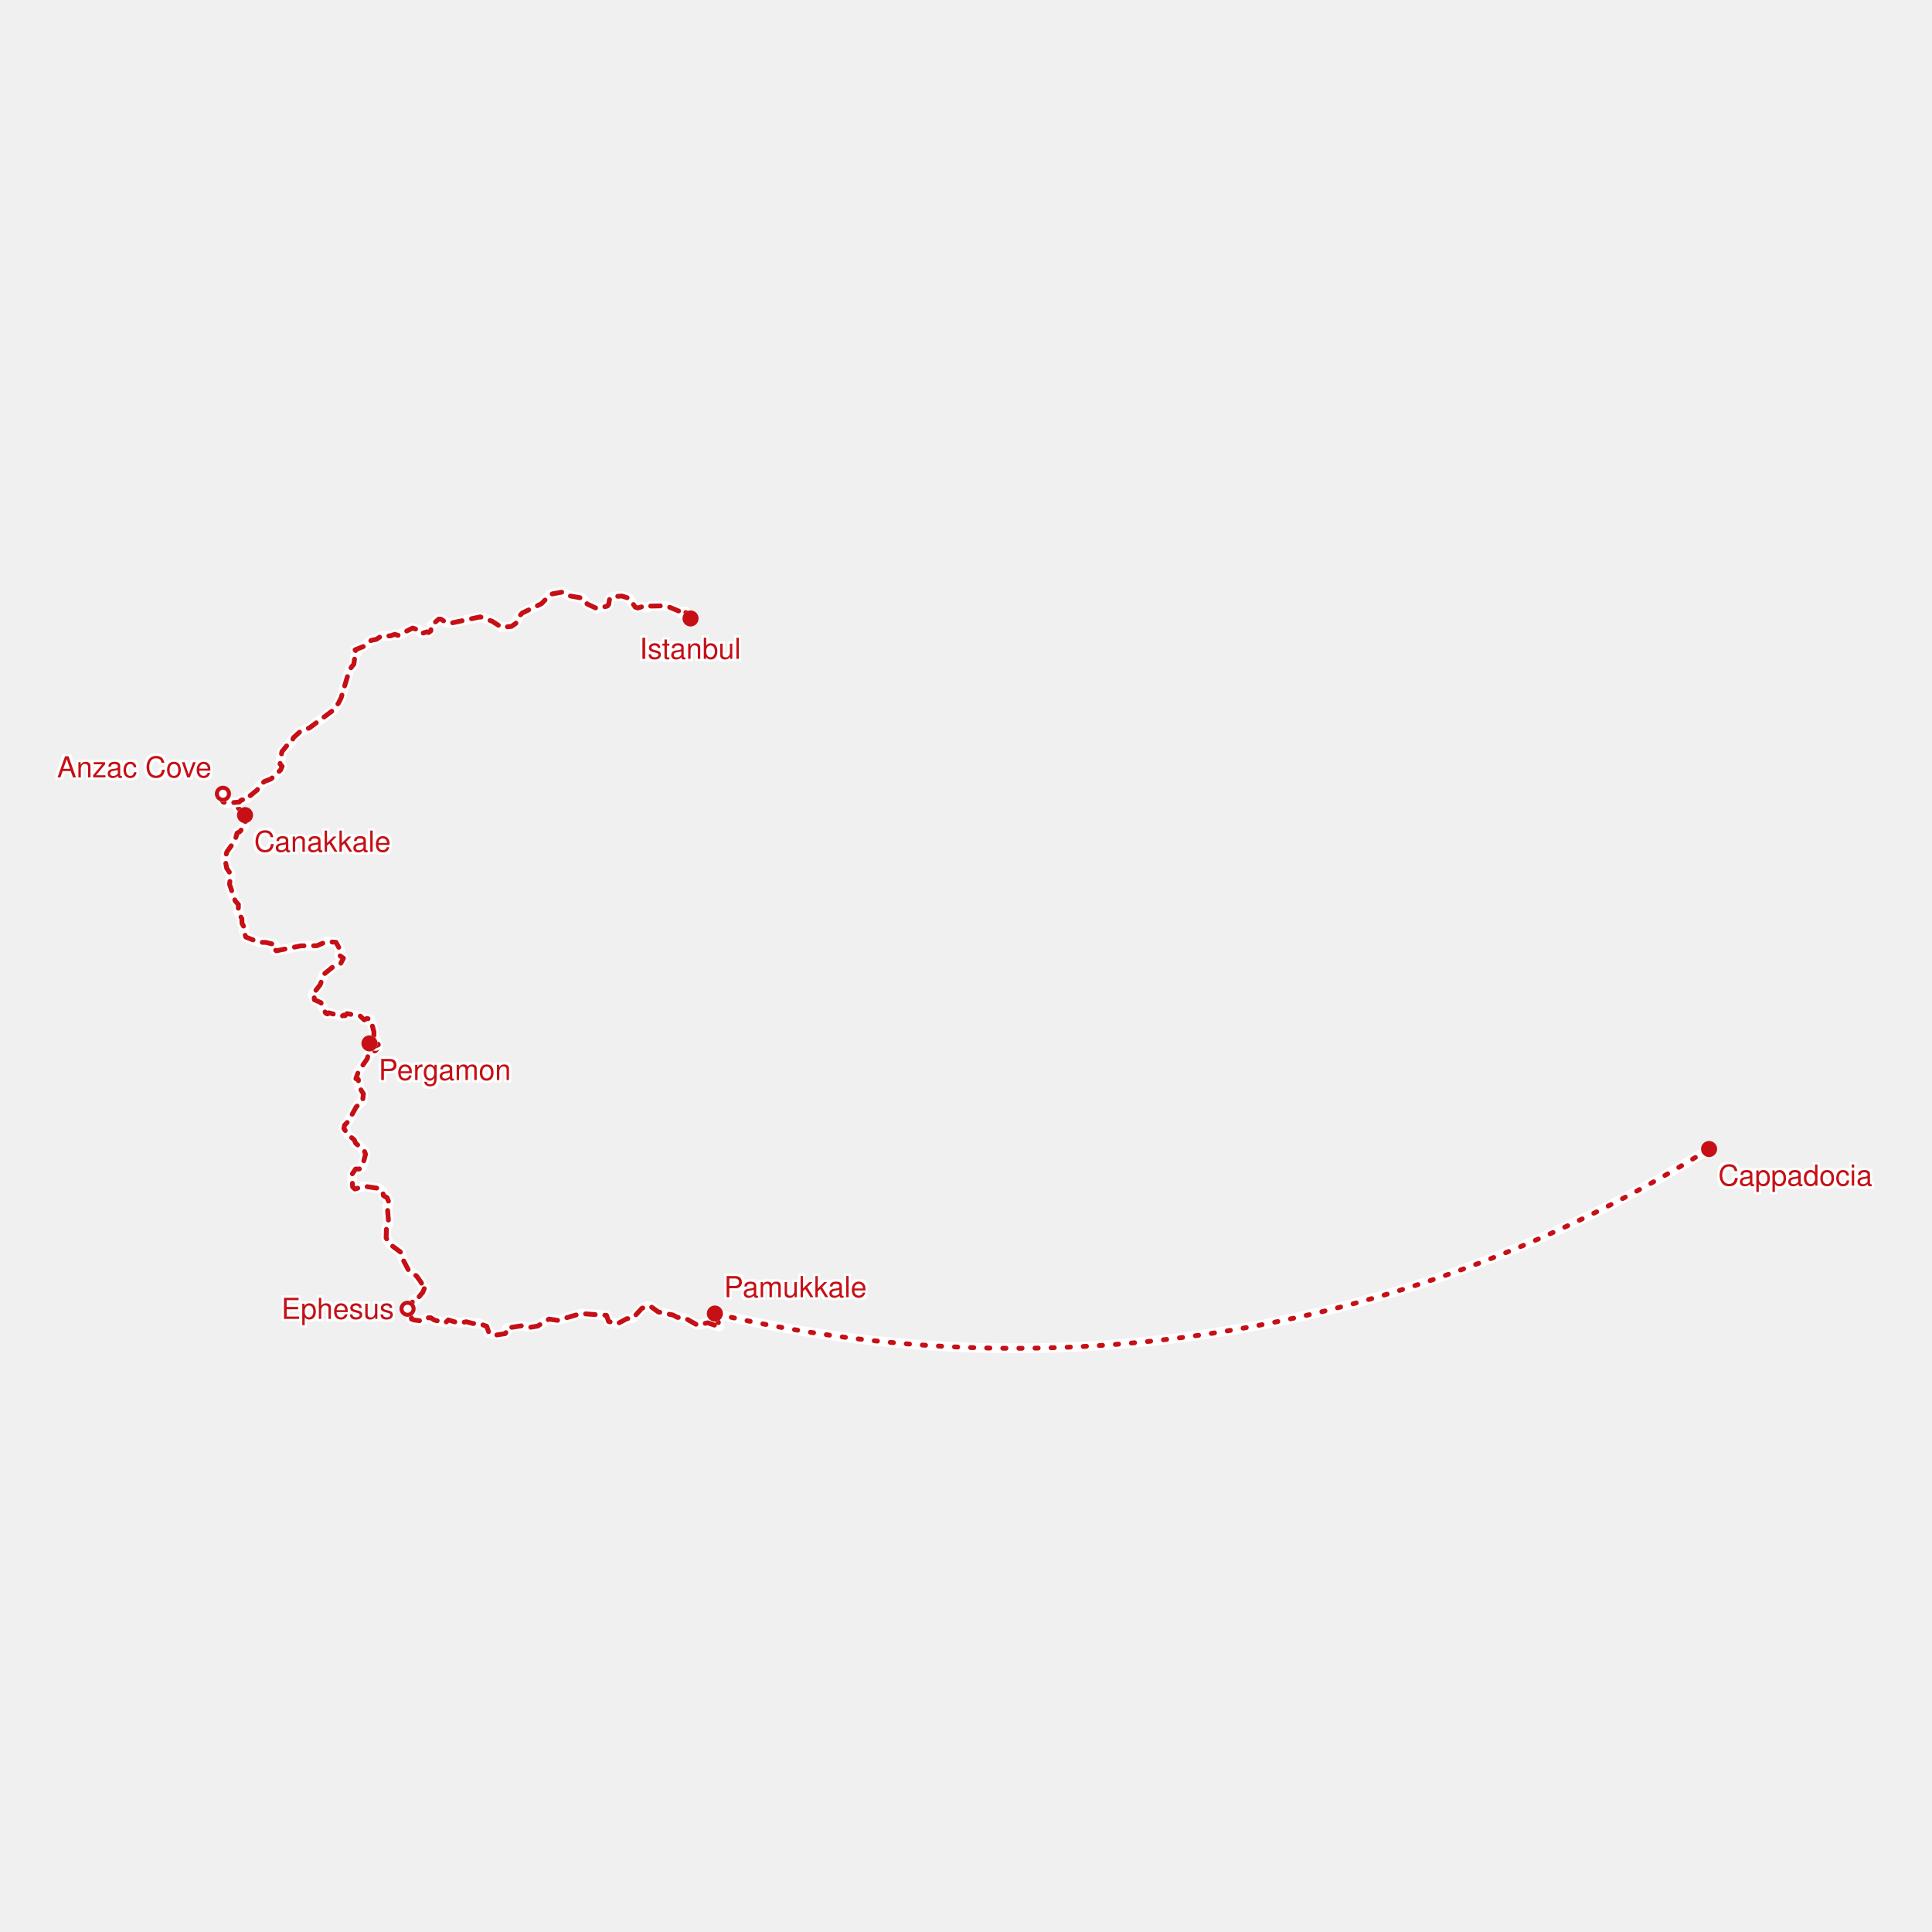
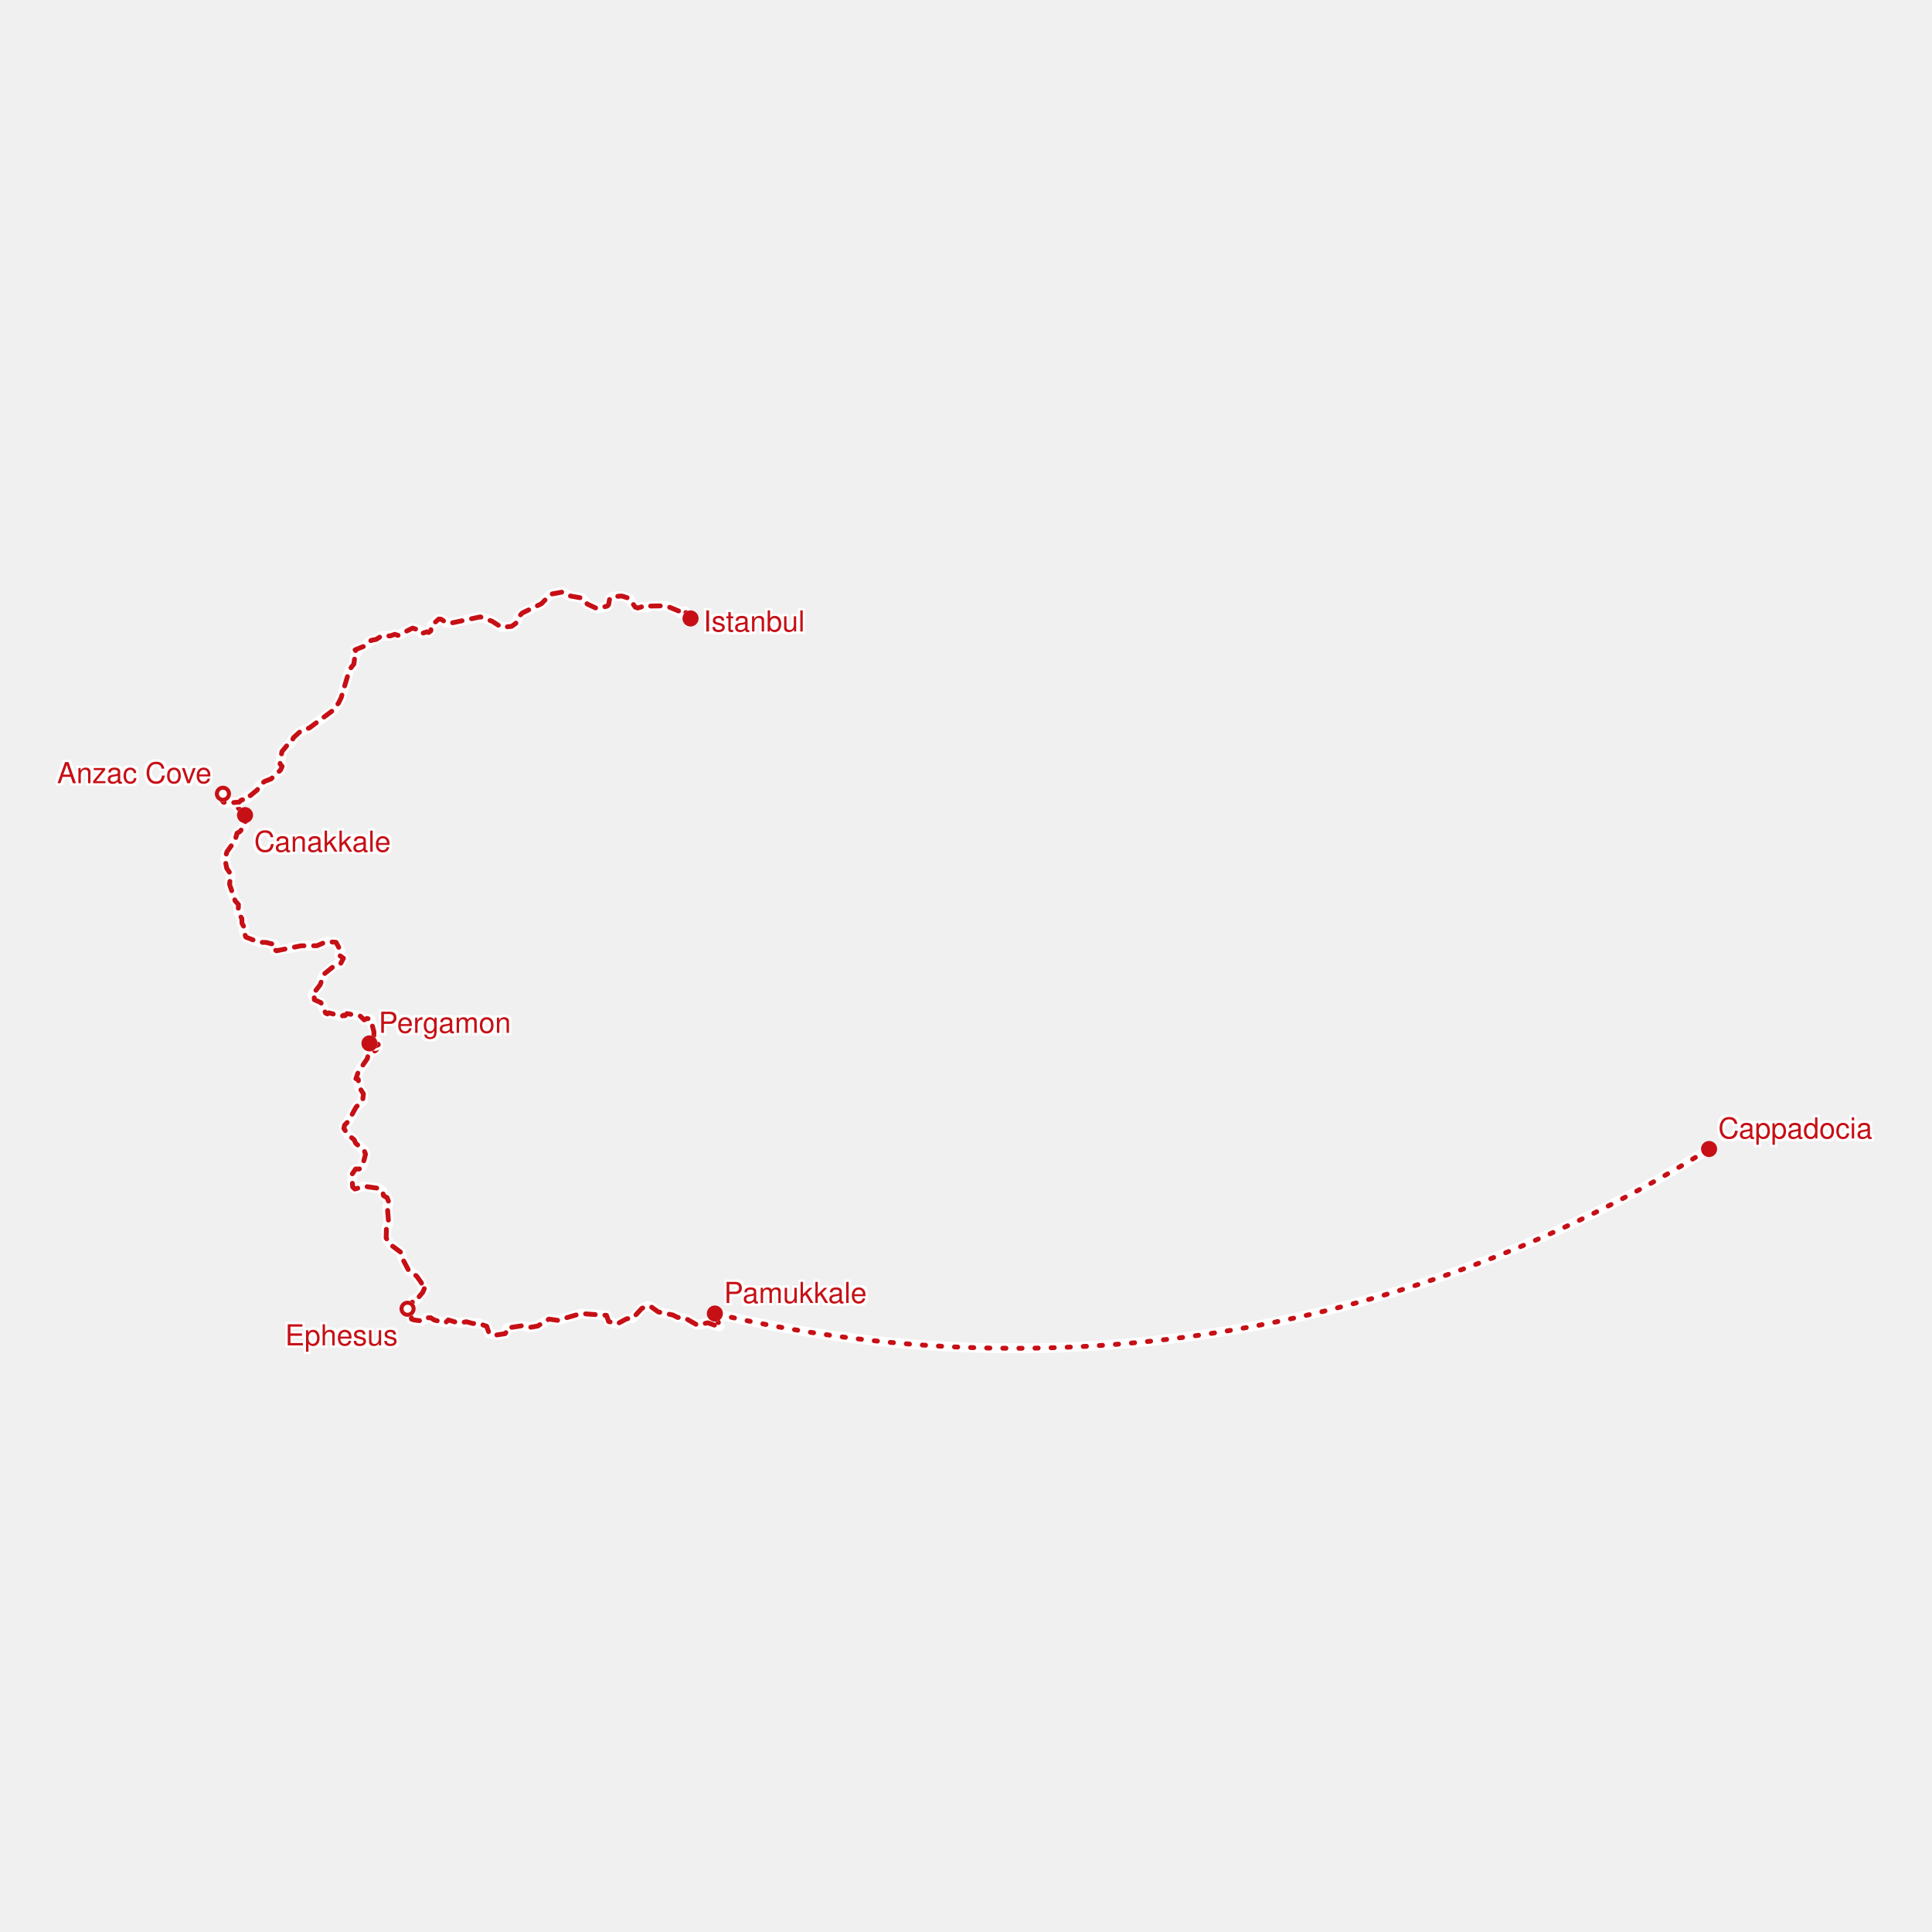
<svg xmlns="http://www.w3.org/2000/svg" version="1.1" viewBox="0 0 1200 1200">
  <style>
    .lineBackground {
      fill: none;
      stroke-width: 6;
      stroke: #FFFFFF;
      stroke-linejoin: round;
      stroke-linecap: round;
    }
  </style>
  <style>
    .line {
      fill: none;
      stroke-width: 3;
      stroke: #C61016;
      stroke-linejoin: round;
      stroke-dasharray: 6 6;
      stroke-linecap: round;
    }
  </style>
  <style>
    .flying {
      stroke-dasharray: 2 8;
    }
  </style>
  <style>
    .ferry {
      stroke-dasharray: 2 12;
    }
  </style>
  <style>
    .stage {
      r: 5;
      fill: #C61016;
    }
  </style>
  <style>
    .home {
      fill: #C61016;
    }
  </style>
  <style>
    .partialAttendance {
      opacity: 0.5;
    }
  </style>
  <style>
    .dayStop {
      r: 3.75;
      fill: none;
      stroke: #C61016;
      stroke-width: 2.5;
    }
  </style>
  <defs>
    <filter id="whiteOutlineEffect" width="200%" height="200%" x="-50%" y="-50%" color-interpolation-filters="sRGB">
      <feMorphology id="SvgjsFeMorphology1054" result="SvgjsFeMorphology1054" in="SourceAlpha" radius="1" operator="dilate" />
      <feColorMatrix id="SvgjsFeColorMatrix1055" result="SvgjsFeColorMatrix1055" in="SvgjsFeMorphology1054" values="-1 0 0 0 1 0 -1 0 0 1 0 0 -1 0 1 0 0 0 1 0" type="matrix" />
      <feMerge id="SvgjsFeMerge1056" result="SvgjsFeMerge1056" in="SourceGraphic">
        <feMergeNode id="SvgjsFeMergeNode1057" result="SvgjsFeMergeNode1057" in="SvgjsFeColorMatrix1055" />
        <feMergeNode id="SvgjsFeMergeNode1058" result="SvgjsFeMergeNode1058" in="SourceGraphic" />
      </feMerge>
    </filter>
    <mask id="SvgjsMask1059">
      <rect width="1200" height="1200" x="0" y="0" fill="white" />
      <circle r="5" cx="1061.538" cy="713.667" fill="black" />
      <circle r="5" cx="444.023" cy="815.872" fill="black" />
      <circle r="5" cx="253.14" cy="812.89" fill="black" />
      <circle r="5" cx="229.488" cy="648.065" fill="black" />
      <circle r="5" cx="152.182" cy="506.276" fill="black" />
      <circle r="5" cx="138.462" cy="493.017" fill="black" />
      <circle r="5" cx="428.909" cy="384.128" fill="black" />
    </mask>
  </defs>
  <style>
    .label {
      font-family: Helvetica;
      font-size: 18px;
      fill: #C61016;
      filter: url(#whiteOutlineEffect);
    }
  </style>
  <style>
    .labelRect {
      display: none;
    }
  </style>
  <style>
    .elevationMarker {
      fill: #C61016;
    }
  </style>
  <path d="M1061.538 713.668A813.69 813.69 0 0 1 444.023 815.872 " class="lineBackground" />
  <path d="M1061.538 713.668A813.69 813.69 0 0 1 444.023 815.872 " class="line flying" mask="url(#SvgjsMask1059)" />
  <path d="M444.015 815.89L447.108 823.712L446.591 824.008L439.621 821.625L433.078 822.989L425.634 818.762L420.821 818.244L417.944 816.775L408.814 814.847L404.371 811.637L402.409 811.092L398.611 812.681L393.061 818.734L389.224 819.114L383.241 822.348L378.016 820.768L376.709 816.994L360.87 815.873L346.269 820.082L340.988 819.311L333.915 823.649L329.193 824.443L324.164 823.443L314.924 824.87L314.751 826.986L313.735 828.361L308.217 829.212L303.784 828.117L302.299 823.773L296.756 821.798L293.791 822.063L289.709 820.969L284.91 821.783L278.436 819.832L276.64 821.611L269.726 819.899L267.568 818.479L265.322 818.5L261.862 820.445L257.267 819.877L255.606 819.334L254.879 813.028L253.136 812.901 " class="lineBackground" />
  <path d="M444.015 815.89L447.108 823.712L446.591 824.008L439.621 821.625L433.078 822.989L425.634 818.762L420.821 818.244L417.944 816.775L408.814 814.847L404.371 811.637L402.409 811.092L398.611 812.681L393.061 818.734L389.224 819.114L383.241 822.348L378.016 820.768L376.709 816.994L360.87 815.873L346.269 820.082L340.988 819.311L333.915 823.649L329.193 824.443L324.164 823.443L314.924 824.87L314.751 826.986L313.735 828.361L308.217 829.212L303.784 828.117L302.299 823.773L296.756 821.798L293.791 822.063L289.709 820.969L284.91 821.783L278.436 819.832L276.64 821.611L269.726 819.899L267.568 818.479L265.322 818.5L261.862 820.445L257.267 819.877L255.606 819.334L254.879 813.028L253.136 812.901 " class="line driving" mask="url(#SvgjsMask1059)" />
  <path d="M253.136 812.901L254.978 812.739L256.469 807.488L258.801 807.167L262.58 802.697L263.705 799.98L264.272 800.381L262.728 800.156L261.713 796.714L258.806 792.667L253.596 788.666L250.105 781.968L248.919 777.808L242.384 772.93L239.85 768.932L240.012 762.879L241.361 759.515L240.581 749.452L241.515 746.702L240.464 743.916L238.157 742.597L237.709 740.015L235.601 738.173L226.373 736.833L220.436 738.507L219.034 737.249L218.585 729.44L220.864 726.092L223.102 726.126L225.018 724.553L227.048 716.885L226.179 714.636L220.93 710.087L219.951 707.88L216.247 704.905L213.59 700.947L214.004 698.879L216.359 696.446L221.219 687.584L225.21 683.818L225.734 679.421L223.016 675.093L222.541 670.472L221.064 670.001L222.572 665.685L228.16 657.491L228.652 655.047L233.346 652.431L234.715 650.663L233.757 649.661L229.684 648.851 " class="lineBackground" />
  <path d="M253.136 812.901L254.978 812.739L256.469 807.488L258.801 807.167L262.58 802.697L263.705 799.98L264.272 800.381L262.728 800.156L261.713 796.714L258.806 792.667L253.596 788.666L250.105 781.968L248.919 777.808L242.384 772.93L239.85 768.932L240.012 762.879L241.361 759.515L240.581 749.452L241.515 746.702L240.464 743.916L238.157 742.597L237.709 740.015L235.601 738.173L226.373 736.833L220.436 738.507L219.034 737.249L218.585 729.44L220.864 726.092L223.102 726.126L225.018 724.553L227.048 716.885L226.179 714.636L220.93 710.087L219.951 707.88L216.247 704.905L213.59 700.947L214.004 698.879L216.359 696.446L221.219 687.584L225.21 683.818L225.734 679.421L223.016 675.093L222.541 670.472L221.064 670.001L222.572 665.685L228.16 657.491L228.652 655.047L233.346 652.431L234.715 650.663L233.757 649.661L229.684 648.851 " class="line driving" mask="url(#SvgjsMask1059)" />
  <path d="M229.684 648.851L233.202 649.696L234.984 648.91L232.198 643.976L232.267 640.91L230.213 633.156L227.94 632.554L226.215 633.47L223.784 631.12L215.493 629.561L214.22 630.906L213.306 630.55L212.439 631.218L204.174 629.088L203.379 629.778L202.24 629.253L199.321 622.742L195.258 620.962L195.137 619.093L193.943 618.056L198.889 611.599L201.16 605.111L207.992 599.571L211.699 598.283L213.319 595.176L210.577 593.232L211.363 590.202L208.694 585.264L202.795 584.871L196.832 587.405L186.974 587.443L171.617 590.569L170.583 589.693L171.237 588.141L170.624 586.689L165.31 585.373L160.99 585.272L152.693 582.04L151.37 578.431L151.65 575.906L150.308 573.532L150.219 570.56L147.925 566.714L148.105 561.835L146.038 559.524L142.601 549.343L143.235 542.875L140.798 539.239L139.703 533.387L140.96 529.057L145.96 522.09L147.241 517.48L148.965 516.58L151.535 513.31L153.511 506.432L152.181 506.274 " class="lineBackground" />
  <path d="M229.684 648.851L233.202 649.696L234.984 648.91L232.198 643.976L232.267 640.91L230.213 633.156L227.94 632.554L226.215 633.47L223.784 631.12L215.493 629.561L214.22 630.906L213.306 630.55L212.439 631.218L204.174 629.088L203.379 629.778L202.24 629.253L199.321 622.742L195.258 620.962L195.137 619.093L193.943 618.056L198.889 611.599L201.16 605.111L207.992 599.571L211.699 598.283L213.319 595.176L210.577 593.232L211.363 590.202L208.694 585.264L202.795 584.871L196.832 587.405L186.974 587.443L171.617 590.569L170.583 589.693L171.237 588.141L170.624 586.689L165.31 585.373L160.99 585.272L152.693 582.04L151.37 578.431L151.65 575.906L150.308 573.532L150.219 570.56L147.925 566.714L148.105 561.835L146.038 559.524L142.601 549.343L143.235 542.875L140.798 539.239L139.703 533.387L140.96 529.057L145.96 522.09L147.241 517.48L148.965 516.58L151.535 513.31L153.511 506.432L152.181 506.274 " class="line driving" mask="url(#SvgjsMask1059)" />
  <path d="M152.181 506.274L146.831 500.721L146.519 498.237L141.134 498.839L138.098 497.594L138.479 493.028 " class="lineBackground" />
  <path d="M152.181 506.274L146.831 500.721L146.519 498.237L141.134 498.839L138.098 497.594L138.479 493.028 " class="line driving" mask="url(#SvgjsMask1059)" />
  <path d="M138.479 493.028L137.966 497.155L138.726 498.211L141.205 498.823L148.602 498.176L149.684 497.069L153.778 495.775L153.985 494.511L155.519 494.157L159.78 490.638L161.264 487.779L164.348 485.336L168.345 483.808L174.278 478.262L175.232 475.979L173.937 474.527L175.08 466.885L178.082 463.231L180.484 461.752L182.406 458.034L186.234 454.573L192.25 452.072L206.805 441.223L210.303 436.599L211.892 433.366L217.085 415.923L219.789 412.462L220.391 408.002L221.794 405.307L220.549 403.622L226.143 401.387L230.537 397.754L233.759 397.098L237.046 394.915L242.253 394.991L245.235 393.998L247.196 394.643L256.283 390.115L260.611 391.528L261.888 393.485L265.203 392.445L266.261 392.881L267.587 391.834L267.885 388.641L272.52 384.491L273.929 384.588L276.97 386.601L279.913 387.068L298.274 383.157L305.654 385.858L311.555 389.652L317.747 389.036L320.372 387.183L321.796 383.472L324.423 380.726L336.321 374.977L341.997 369.087L349.156 367.761L353.982 370.129L361.75 371.527L364.734 375.171L370.936 378.063L377.194 376.441L378.048 375.461L378.625 371.984L380.145 370.619L386.227 370.199L390.766 371.655L394.567 377.101L396.121 377.628L398.67 376.887L401.846 377.431L403.646 376.442L413.716 376.267L421.99 379.694L422.84 381.136L425.264 379.762L428.694 382.983L428.911 384.129 " class="lineBackground" />
  <path d="M138.479 493.028L137.966 497.155L138.726 498.211L141.205 498.823L148.602 498.176L149.684 497.069L153.778 495.775L153.985 494.511L155.519 494.157L159.78 490.638L161.264 487.779L164.348 485.336L168.345 483.808L174.278 478.262L175.232 475.979L173.937 474.527L175.08 466.885L178.082 463.231L180.484 461.752L182.406 458.034L186.234 454.573L192.25 452.072L206.805 441.223L210.303 436.599L211.892 433.366L217.085 415.923L219.789 412.462L220.391 408.002L221.794 405.307L220.549 403.622L226.143 401.387L230.537 397.754L233.759 397.098L237.046 394.915L242.253 394.991L245.235 393.998L247.196 394.643L256.283 390.115L260.611 391.528L261.888 393.485L265.203 392.445L266.261 392.881L267.587 391.834L267.885 388.641L272.52 384.491L273.929 384.588L276.97 386.601L279.913 387.068L298.274 383.157L305.654 385.858L311.555 389.652L317.747 389.036L320.372 387.183L321.796 383.472L324.423 380.726L336.321 374.977L341.997 369.087L349.156 367.761L353.982 370.129L361.75 371.527L364.734 375.171L370.936 378.063L377.194 376.441L378.048 375.461L378.625 371.984L380.145 370.619L386.227 370.199L390.766 371.655L394.567 377.101L396.121 377.628L398.67 376.887L401.846 377.431L403.646 376.442L413.716 376.267L421.99 379.694L422.84 381.136L425.264 379.762L428.694 382.983L428.911 384.129 " class="line driving" mask="url(#SvgjsMask1059)" />
  <circle r="5" cx="1061.538" cy="713.667" class="stage" />
  <circle r="5" cx="444.023" cy="815.872" class="stage" />
  <circle r="5" cx="253.14" cy="812.89" class="stage dayStop" />
  <circle r="5" cx="229.488" cy="648.065" class="stage" />
  <circle r="5" cx="152.182" cy="506.276" class="stage" />
  <circle r="5" cx="138.462" cy="493.017" class="stage dayStop" />
  <circle r="5" cx="428.909" cy="384.128" class="stage" />
-   <rect width="63.36" height="21.6" x="397.229" y="392.128" opacity="0.2" fill="green" class="labelRect" />
-   <text x="397.229" y="409.229" class="label">
-     <tspan dy="0" x="397.229">Istanbul</tspan>
+   <rect width="97.38" height="18" x="35.425" y="471.16" opacity="0.2" fill="green" class="labelRect" />
+   <text x="35.425" y="486.462" class="label">
+     <tspan dy="0" x="35.425">Anzac Cove</tspan>
  </text>
-   <rect width="89.28" height="21.6" x="449.68" y="788.616" opacity="0.2" fill="green" class="labelRect" />
-   <text x="449.68" y="805.717" class="label">
+   <rect width="89.28" height="18" x="449.68" y="794.016" opacity="0.2" fill="green" class="labelRect" />
+   <text x="449.68" y="809.317" class="label">
    <tspan dy="0" x="449.68">Pamukkale</tspan>
  </text>
-   <rect width="83.34" height="21.6" x="235.145" y="653.722" opacity="0.2" fill="green" class="labelRect" />
-   <text x="235.145" y="670.824" class="label">
-     <tspan dy="0" x="235.145">Pergamon</tspan>
-   </text>
-   <rect width="96.48" height="21.6" x="1067.195" y="719.324" opacity="0.2" fill="green" class="labelRect" />
-   <text x="1067.195" y="736.426" class="label">
-     <tspan dy="0" x="1067.195">Cappadocia</tspan>
-   </text>
-   <rect width="97.38" height="21.6" x="35.425" y="465.76" opacity="0.2" fill="green" class="labelRect" />
-   <text x="35.425" y="482.862" class="label">
-     <tspan dy="0" x="35.425">Anzac Cove</tspan>
-   </text>
-   <rect width="70.38" height="21.6" x="174.76" y="802.09" opacity="0.2" fill="green" class="labelRect" />
-   <text x="174.76" y="819.191" class="label">
-     <tspan dy="0" x="174.76">Ephesus</tspan>
-   </text>
-   <rect width="85.32" height="21.6" x="157.839" y="511.933" opacity="0.2" fill="green" class="labelRect" />
+   <rect width="85.32" height="18" x="157.839" y="513.733" opacity="0.2" fill="green" class="labelRect" />
  <text x="157.839" y="529.034" class="label">
    <tspan dy="0" x="157.839">Canakkale</tspan>
  </text>
+   <rect width="83.34" height="18" x="235.145" y="626.209" opacity="0.2" fill="green" class="labelRect" />
+   <text x="235.145" y="641.51" class="label">
+     <tspan dy="0" x="235.145">Pergamon</tspan>
+   </text>
+   <rect width="63.36" height="18" x="436.909" y="376.928" opacity="0.2" fill="green" class="labelRect" />
+   <text x="436.909" y="392.229" class="label">
+     <tspan dy="0" x="436.909">Istanbul</tspan>
+   </text>
+   <rect width="96.48" height="18" x="1067.195" y="691.811" opacity="0.2" fill="green" class="labelRect" />
+   <text x="1067.195" y="707.112" class="label">
+     <tspan dy="0" x="1067.195">Cappadocia</tspan>
+   </text>
+   <rect width="70.38" height="18" x="177.103" y="820.347" opacity="0.2" fill="green" class="labelRect" />
+   <text x="177.103" y="835.648" class="label">
+     <tspan dy="0" x="177.103">Ephesus</tspan>
+   </text>
</svg>
